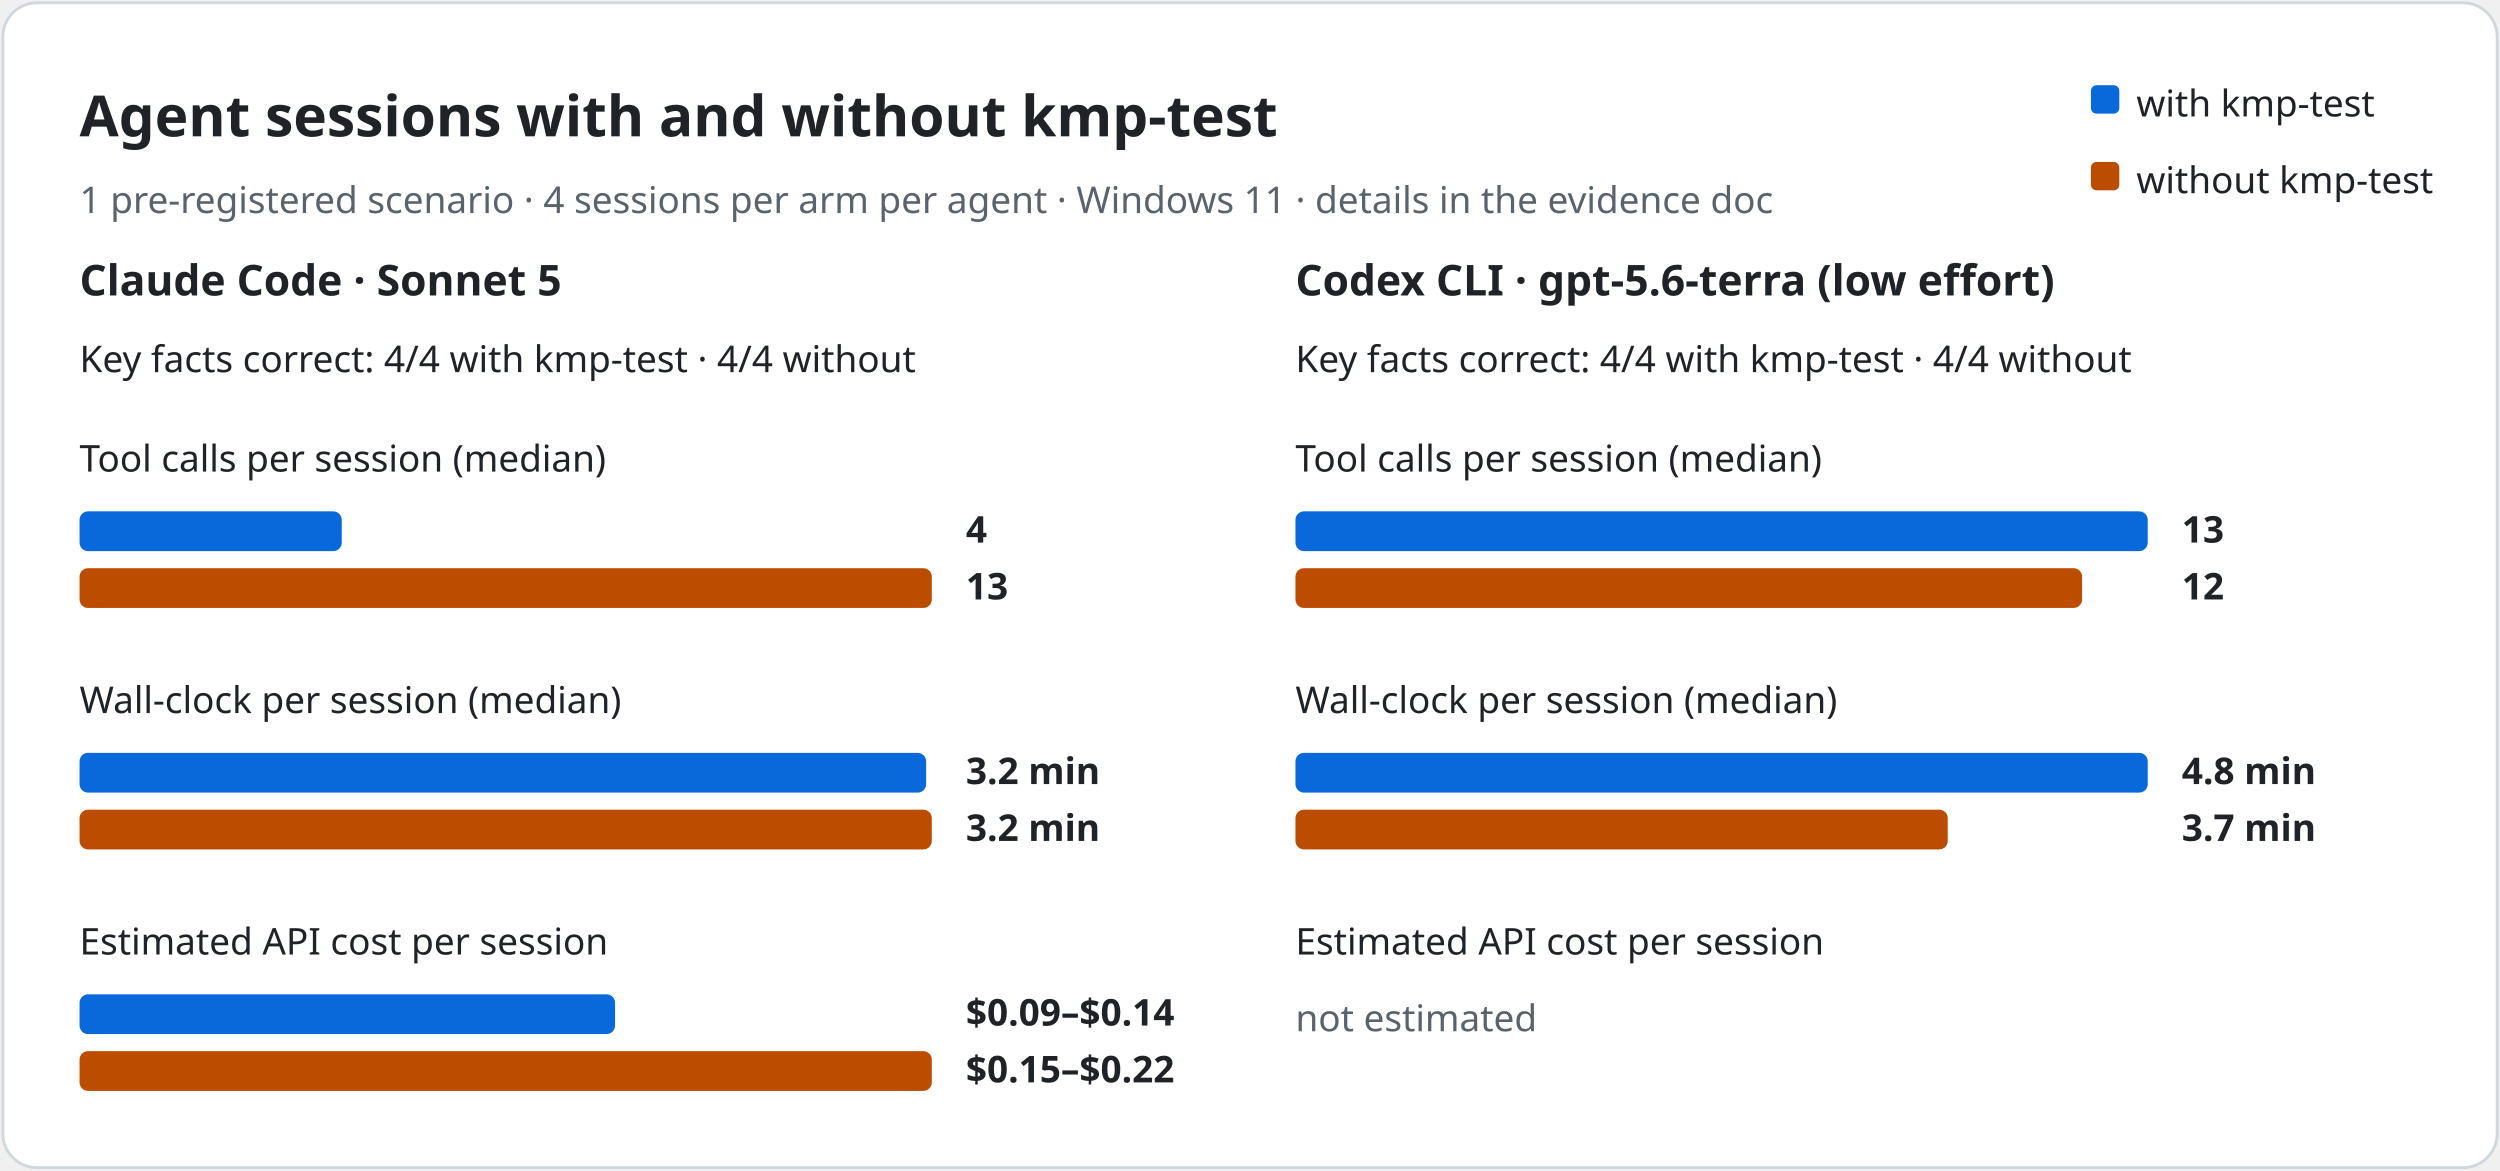
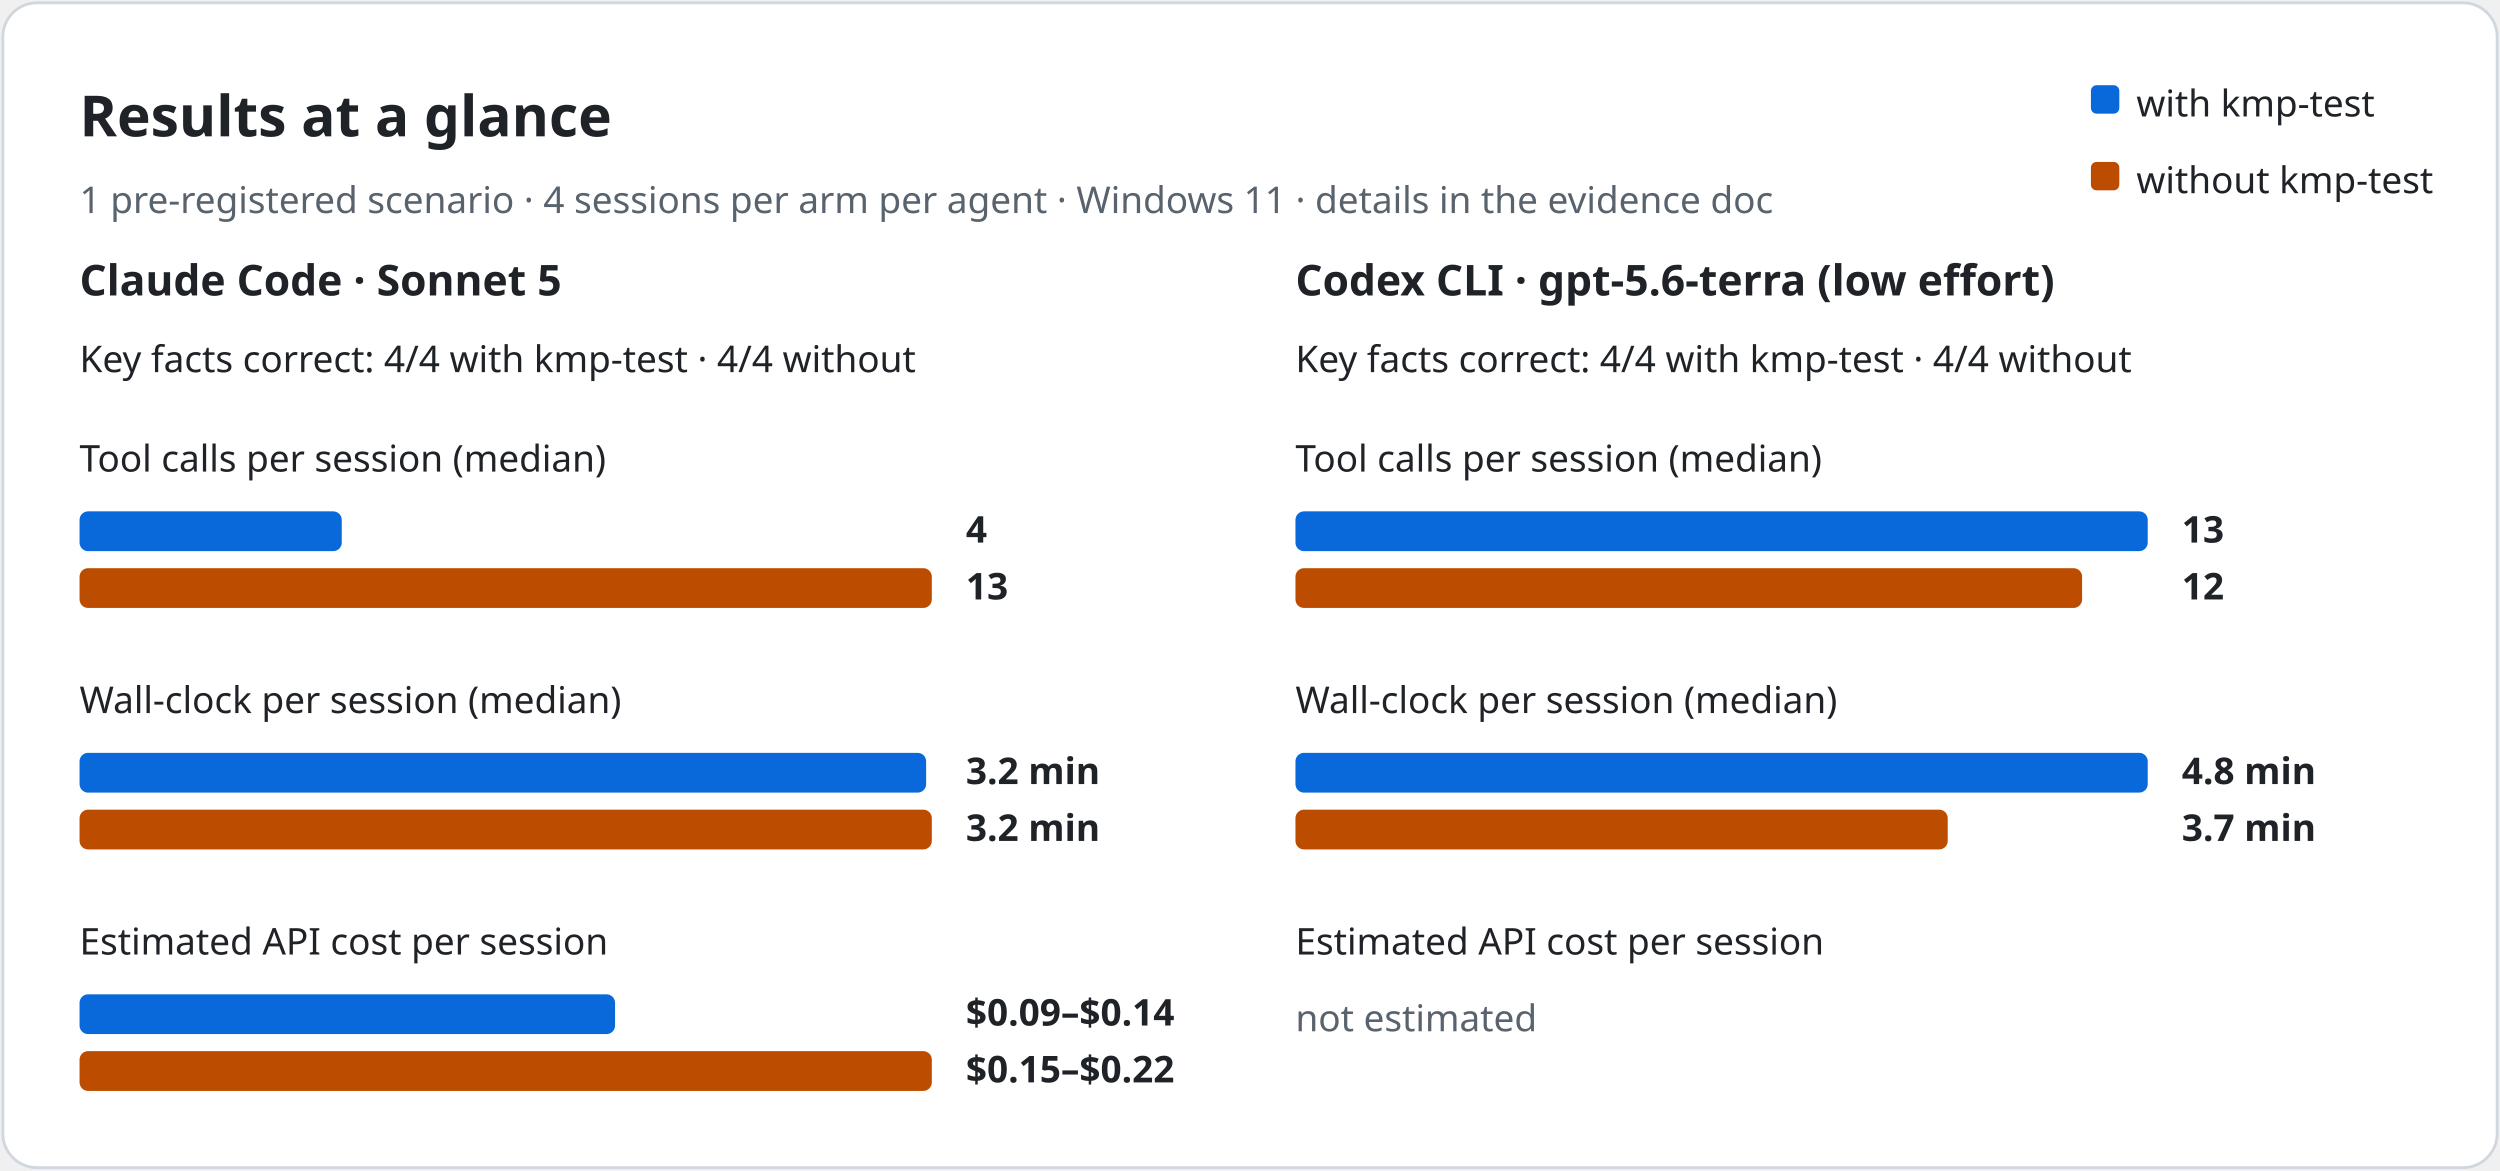
<svg xmlns="http://www.w3.org/2000/svg" viewBox="0 0 880 412" width="880" height="412" role="img" font-family="-apple-system, BlinkMacSystemFont, 'Segoe UI', 'Noto Sans', Helvetica, Arial, sans-serif">
  <rect x="1" y="1" width="878" height="410" rx="12" fill="#ffffff" stroke="#d0d7de" stroke-width="1" />
-   <text x="28" y="48.0" font-size="20" font-weight="600" fill="#1f2328">Agent sessions with and without kmp-test</text>
+   <text x="28" y="48.0" font-size="20" font-weight="600" fill="#1f2328">Results at a glance</text>
  <text x="28" y="75.0" font-size="13" font-weight="400" fill="#59636e">1 pre-registered scenario · 4 sessions per arm per agent · Windows 11 · details in the evidence doc</text>
  <rect x="736" y="30.0" width="10.0" height="10" rx="2" fill="#0969da" />
  <text x="752" y="41.0" font-size="13" font-weight="400" fill="#1f2328">with kmp-test</text>
  <rect x="736" y="57.0" width="10.0" height="10" rx="2" fill="#bc4c00" />
  <text x="752" y="68.0" font-size="13" font-weight="400" fill="#1f2328">without kmp-test</text>
  <text x="28" y="104.0" font-size="15" font-weight="600" fill="#1f2328">Claude Code · Sonnet 5</text>
  <text x="28" y="131.0" font-size="13" font-weight="400" fill="#1f2328">Key facts correct: 4/4 with kmp-test · 4/4 without</text>
  <text x="28" y="166.0" font-size="13" font-weight="500" fill="#1f2328">Tool calls per session (median)</text>
  <rect x="28" y="180.0" width="92.3" height="14" rx="3" fill="#0969da" />
  <text x="340" y="191.0" font-size="13" font-weight="600" fill="#1f2328">4</text>
  <rect x="28" y="200.0" width="300.0" height="14" rx="3" fill="#bc4c00" />
  <text x="340" y="211.0" font-size="13" font-weight="600" fill="#1f2328">13</text>
  <text x="28" y="251.0" font-size="13" font-weight="500" fill="#1f2328">Wall-clock per session (median)</text>
  <rect x="28" y="265.0" width="298.0" height="14" rx="3" fill="#0969da" />
  <text x="340" y="276.0" font-size="13" font-weight="600" fill="#1f2328">3.2 min</text>
  <rect x="28" y="285.0" width="300.0" height="14" rx="3" fill="#bc4c00" />
  <text x="340" y="296.0" font-size="13" font-weight="600" fill="#1f2328">3.2 min</text>
  <text x="28" y="336.0" font-size="13" font-weight="500" fill="#1f2328">Estimated API cost per session</text>
  <rect x="28" y="350.0" width="188.5" height="14" rx="3" fill="#0969da" />
  <text x="340" y="361.0" font-size="13" font-weight="600" fill="#1f2328">$0.09–$0.14</text>
  <rect x="28" y="370.0" width="300.0" height="14" rx="3" fill="#bc4c00" />
  <text x="340" y="381.0" font-size="13" font-weight="600" fill="#1f2328">$0.15–$0.22</text>
  <text x="456" y="104.0" font-size="15" font-weight="600" fill="#1f2328">Codex CLI · gpt-5.6-terra (low effort)</text>
  <text x="456" y="131.0" font-size="13" font-weight="400" fill="#1f2328">Key facts correct: 4/4 with kmp-test · 4/4 without</text>
  <text x="456" y="166.0" font-size="13" font-weight="500" fill="#1f2328">Tool calls per session (median)</text>
  <rect x="456" y="180.0" width="300.0" height="14" rx="3" fill="#0969da" />
  <text x="768" y="191.0" font-size="13" font-weight="600" fill="#1f2328">13</text>
  <rect x="456" y="200.0" width="276.9" height="14" rx="3" fill="#bc4c00" />
  <text x="768" y="211.0" font-size="13" font-weight="600" fill="#1f2328">12</text>
  <text x="456" y="251.0" font-size="13" font-weight="500" fill="#1f2328">Wall-clock per session (median)</text>
  <rect x="456" y="265.0" width="300.0" height="14" rx="3" fill="#0969da" />
  <text x="768" y="276.0" font-size="13" font-weight="600" fill="#1f2328">4.8 min</text>
  <rect x="456" y="285.0" width="229.6" height="14" rx="3" fill="#bc4c00" />
  <text x="768" y="296.0" font-size="13" font-weight="600" fill="#1f2328">3.7 min</text>
  <text x="456" y="336.0" font-size="13" font-weight="500" fill="#1f2328">Estimated API cost per session</text>
  <text x="456" y="363.0" font-size="13" font-weight="400" fill="#59636e">not estimated</text>
</svg>
